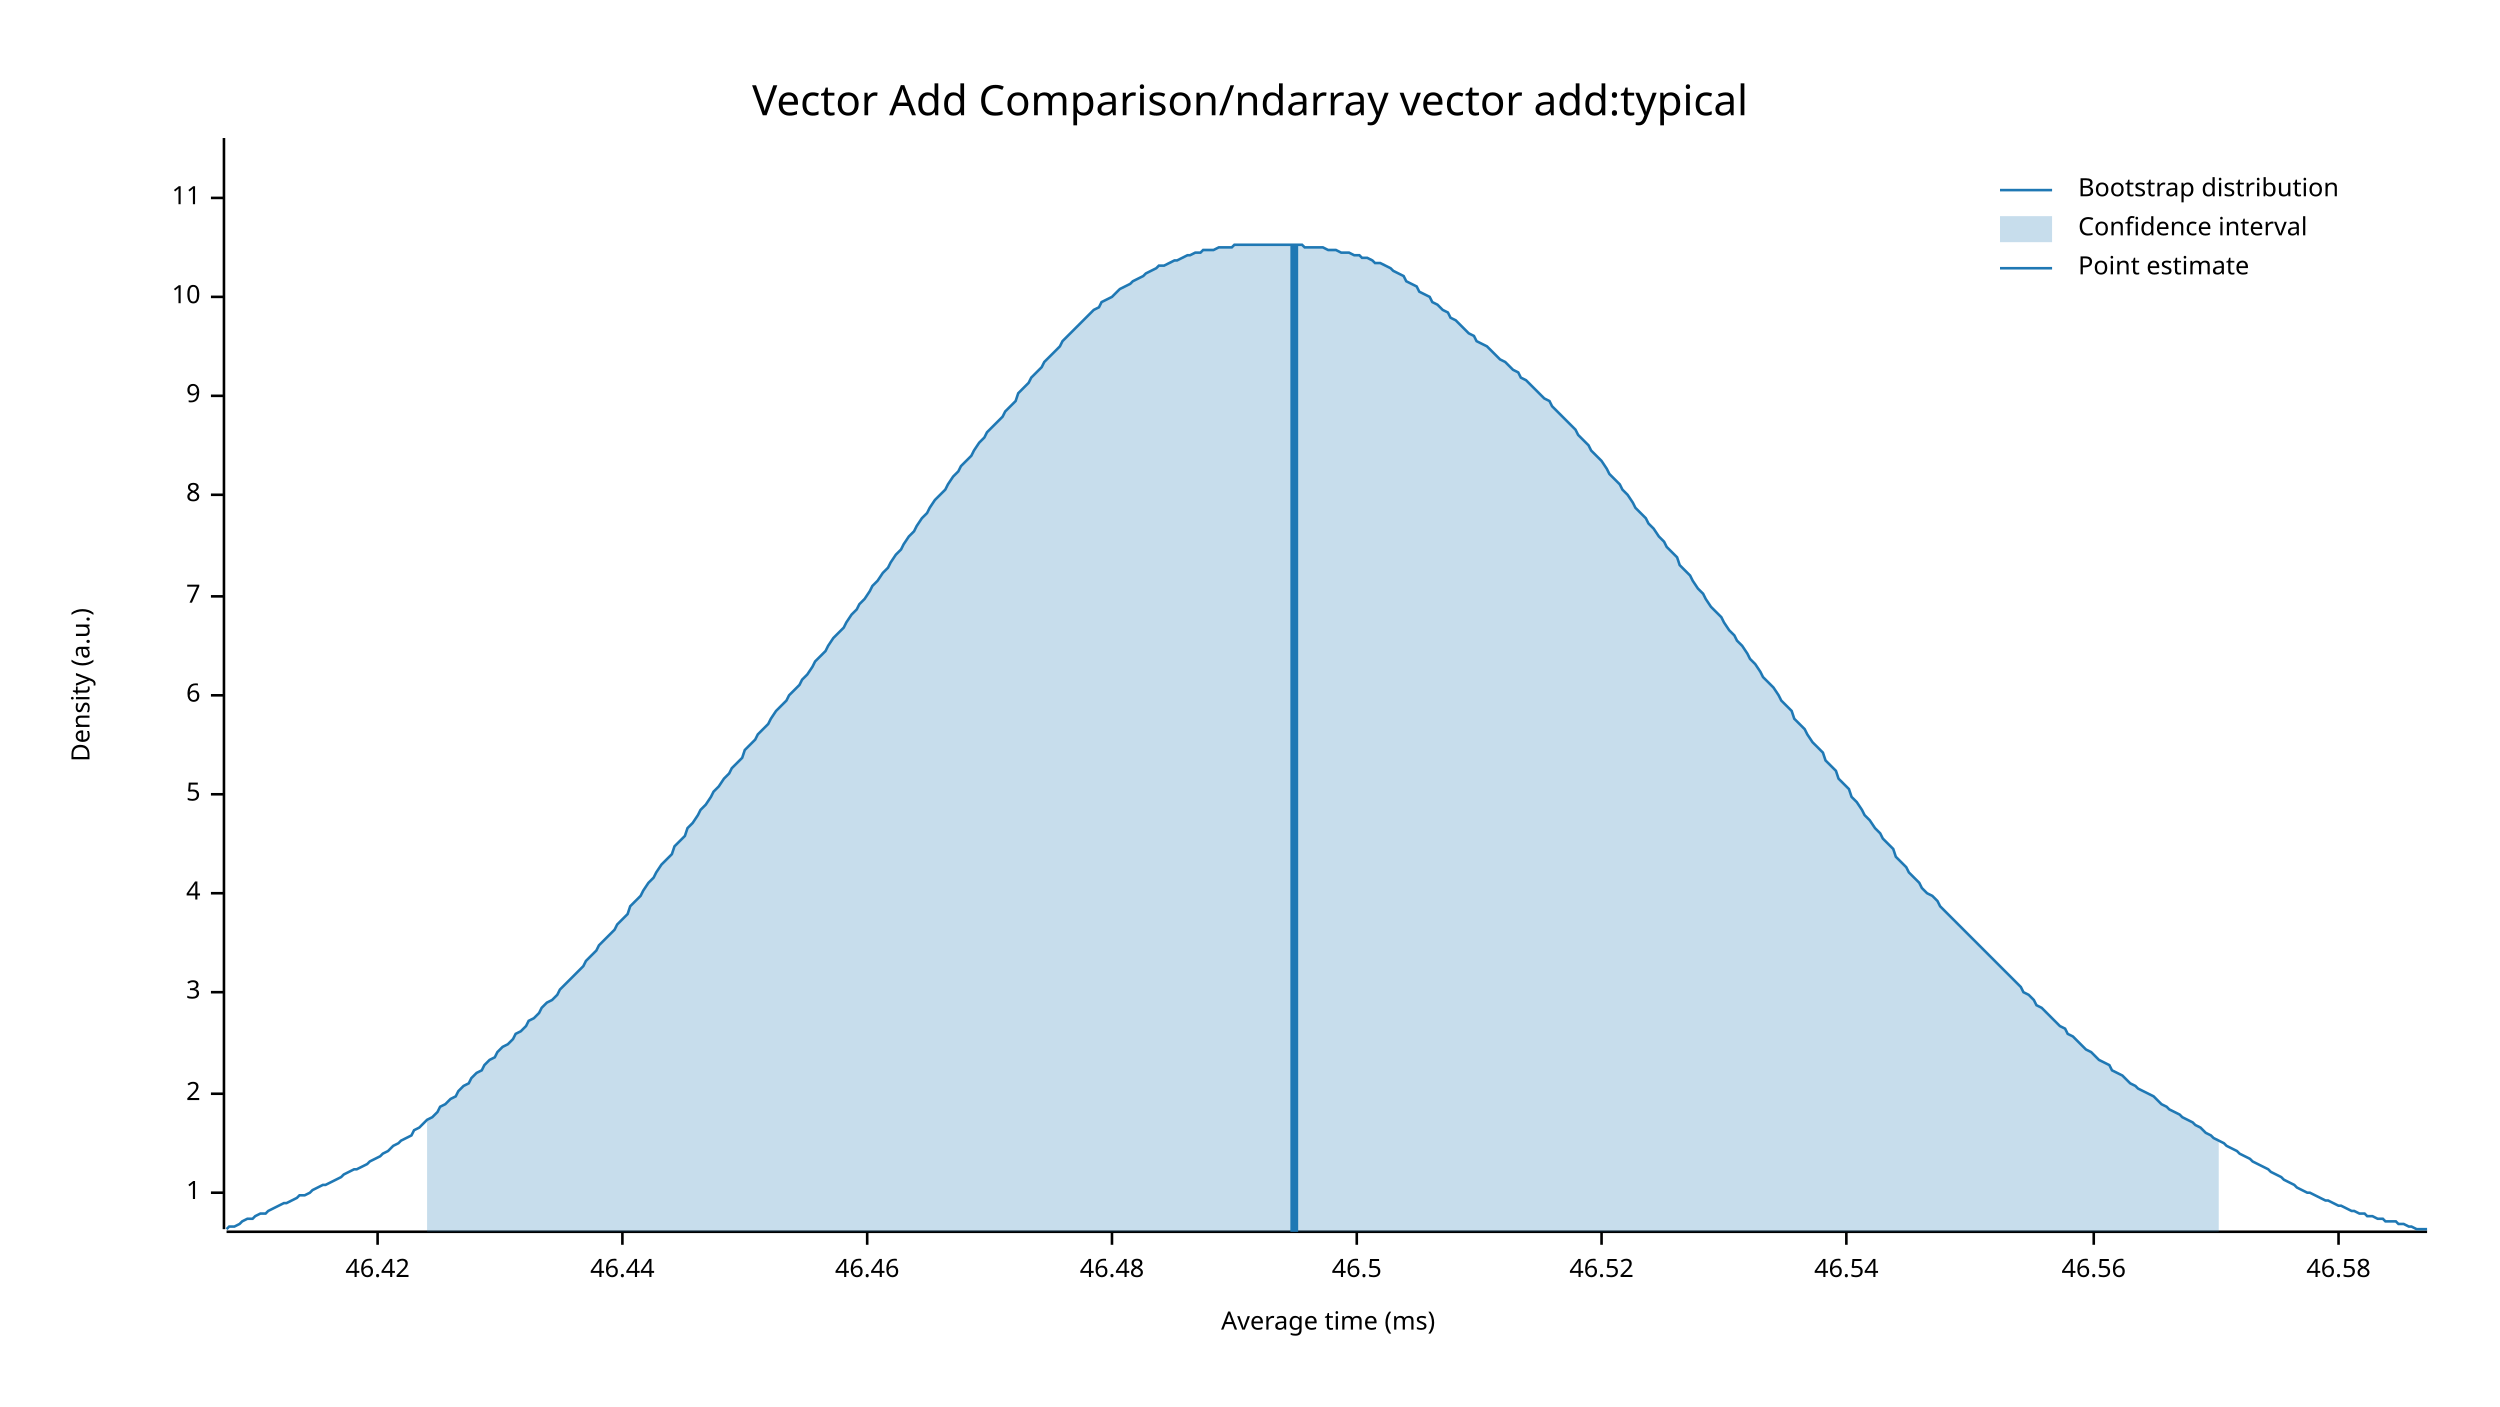
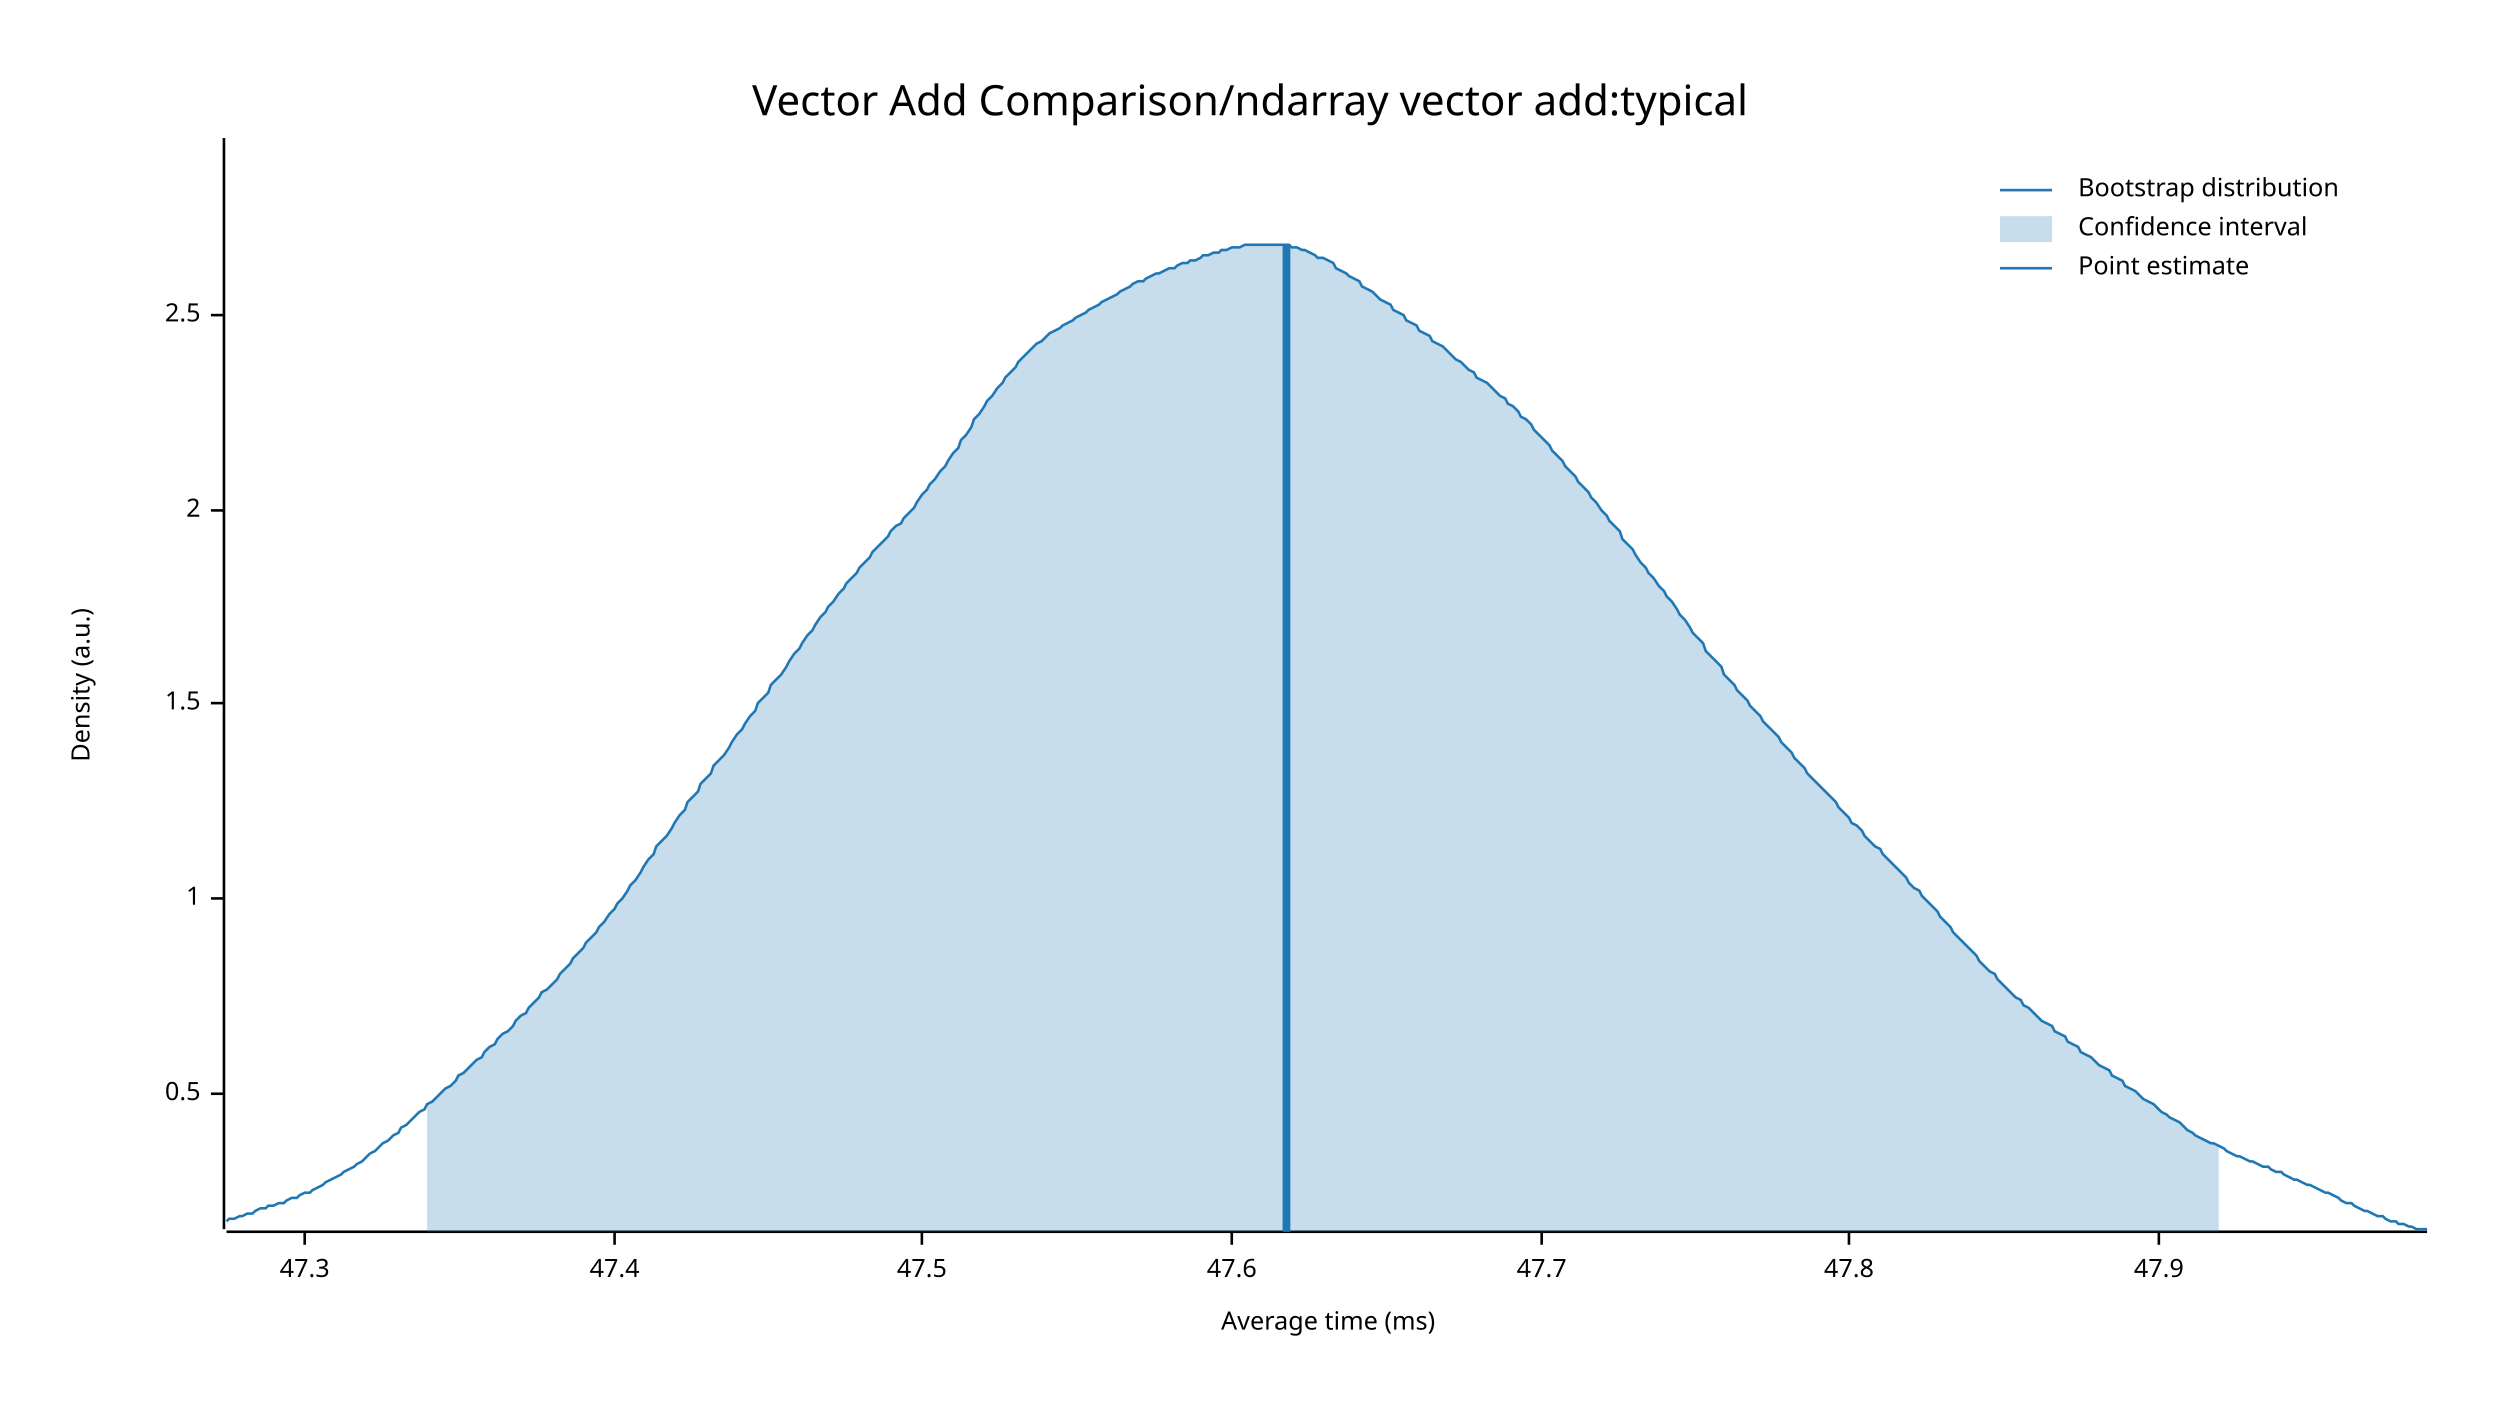
<svg xmlns="http://www.w3.org/2000/svg" width="960" height="540" viewBox="0 0 960 540">
  <text x="480" y="32" dy="0.76em" text-anchor="middle" font-family="sans-serif" font-size="16.129" opacity="1" fill="#000000">
Vector Add Comparison/ndarray vector add:typical
</text>
  <text x="27" y="263" dy="0.76em" text-anchor="middle" font-family="sans-serif" font-size="9.677" opacity="1" fill="#000000" transform="rotate(270, 27, 263)">
Density (a.u.)
</text>
  <text x="510" y="513" dy="-0.5ex" text-anchor="middle" font-family="sans-serif" font-size="9.677" opacity="1" fill="#000000">
Average time (ms)
</text>
  <polyline fill="none" opacity="1" stroke="#000000" stroke-width="1" points="86,53 86,472 " />
-   <text x="77" y="458" dy="0.5ex" text-anchor="end" font-family="sans-serif" font-size="9.677" opacity="1" fill="#000000">
+   <text x="77" y="420" dy="0.5ex" text-anchor="end" font-family="sans-serif" font-size="9.677" opacity="1" fill="#000000">
+ 0.5
+ </text>
+   <polyline fill="none" opacity="1" stroke="#000000" stroke-width="1" points="81,420 86,420 " />
+   <text x="77" y="345" dy="0.5ex" text-anchor="end" font-family="sans-serif" font-size="9.677" opacity="1" fill="#000000">
1
</text>
-   <polyline fill="none" opacity="1" stroke="#000000" stroke-width="1" points="81,458 86,458 " />
-   <text x="77" y="420" dy="0.5ex" text-anchor="end" font-family="sans-serif" font-size="9.677" opacity="1" fill="#000000">
+   <polyline fill="none" opacity="1" stroke="#000000" stroke-width="1" points="81,345 86,345 " />
+   <text x="77" y="270" dy="0.5ex" text-anchor="end" font-family="sans-serif" font-size="9.677" opacity="1" fill="#000000">
+ 1.5
+ </text>
+   <polyline fill="none" opacity="1" stroke="#000000" stroke-width="1" points="81,270 86,270 " />
+   <text x="77" y="196" dy="0.5ex" text-anchor="end" font-family="sans-serif" font-size="9.677" opacity="1" fill="#000000">
2
</text>
-   <polyline fill="none" opacity="1" stroke="#000000" stroke-width="1" points="81,420 86,420 " />
-   <text x="77" y="381" dy="0.5ex" text-anchor="end" font-family="sans-serif" font-size="9.677" opacity="1" fill="#000000">
- 3
+   <polyline fill="none" opacity="1" stroke="#000000" stroke-width="1" points="81,196 86,196 " />
+   <text x="77" y="121" dy="0.5ex" text-anchor="end" font-family="sans-serif" font-size="9.677" opacity="1" fill="#000000">
+ 2.5
</text>
-   <polyline fill="none" opacity="1" stroke="#000000" stroke-width="1" points="81,381 86,381 " />
-   <text x="77" y="343" dy="0.5ex" text-anchor="end" font-family="sans-serif" font-size="9.677" opacity="1" fill="#000000">
- 4
+   <polyline fill="none" opacity="1" stroke="#000000" stroke-width="1" points="81,121 86,121 " />
+   <polyline fill="none" opacity="1" stroke="#000000" stroke-width="1" points="87,473 932,473 " />
+   <text x="117" y="483" dy="0.76em" text-anchor="middle" font-family="sans-serif" font-size="9.677" opacity="1" fill="#000000">
+ 47.3
</text>
-   <polyline fill="none" opacity="1" stroke="#000000" stroke-width="1" points="81,343 86,343 " />
-   <text x="77" y="305" dy="0.5ex" text-anchor="end" font-family="sans-serif" font-size="9.677" opacity="1" fill="#000000">
- 5
+   <polyline fill="none" opacity="1" stroke="#000000" stroke-width="1" points="117,473 117,478 " />
+   <text x="236" y="483" dy="0.76em" text-anchor="middle" font-family="sans-serif" font-size="9.677" opacity="1" fill="#000000">
+ 47.4
</text>
-   <polyline fill="none" opacity="1" stroke="#000000" stroke-width="1" points="81,305 86,305 " />
-   <text x="77" y="267" dy="0.5ex" text-anchor="end" font-family="sans-serif" font-size="9.677" opacity="1" fill="#000000">
- 6
+   <polyline fill="none" opacity="1" stroke="#000000" stroke-width="1" points="236,473 236,478 " />
+   <text x="354" y="483" dy="0.76em" text-anchor="middle" font-family="sans-serif" font-size="9.677" opacity="1" fill="#000000">
+ 47.5
</text>
-   <polyline fill="none" opacity="1" stroke="#000000" stroke-width="1" points="81,267 86,267 " />
-   <text x="77" y="229" dy="0.5ex" text-anchor="end" font-family="sans-serif" font-size="9.677" opacity="1" fill="#000000">
- 7
+   <polyline fill="none" opacity="1" stroke="#000000" stroke-width="1" points="354,473 354,478 " />
+   <text x="473" y="483" dy="0.76em" text-anchor="middle" font-family="sans-serif" font-size="9.677" opacity="1" fill="#000000">
+ 47.6
</text>
-   <polyline fill="none" opacity="1" stroke="#000000" stroke-width="1" points="81,229 86,229 " />
-   <text x="77" y="190" dy="0.5ex" text-anchor="end" font-family="sans-serif" font-size="9.677" opacity="1" fill="#000000">
- 8
+   <polyline fill="none" opacity="1" stroke="#000000" stroke-width="1" points="473,473 473,478 " />
+   <text x="592" y="483" dy="0.76em" text-anchor="middle" font-family="sans-serif" font-size="9.677" opacity="1" fill="#000000">
+ 47.7
</text>
-   <polyline fill="none" opacity="1" stroke="#000000" stroke-width="1" points="81,190 86,190 " />
-   <text x="77" y="152" dy="0.5ex" text-anchor="end" font-family="sans-serif" font-size="9.677" opacity="1" fill="#000000">
- 9
+   <polyline fill="none" opacity="1" stroke="#000000" stroke-width="1" points="592,473 592,478 " />
+   <text x="710" y="483" dy="0.76em" text-anchor="middle" font-family="sans-serif" font-size="9.677" opacity="1" fill="#000000">
+ 47.8
</text>
-   <polyline fill="none" opacity="1" stroke="#000000" stroke-width="1" points="81,152 86,152 " />
-   <text x="77" y="114" dy="0.5ex" text-anchor="end" font-family="sans-serif" font-size="9.677" opacity="1" fill="#000000">
- 10
+   <polyline fill="none" opacity="1" stroke="#000000" stroke-width="1" points="710,473 710,478 " />
+   <text x="829" y="483" dy="0.76em" text-anchor="middle" font-family="sans-serif" font-size="9.677" opacity="1" fill="#000000">
+ 47.9
</text>
-   <polyline fill="none" opacity="1" stroke="#000000" stroke-width="1" points="81,114 86,114 " />
-   <text x="77" y="76" dy="0.5ex" text-anchor="end" font-family="sans-serif" font-size="9.677" opacity="1" fill="#000000">
- 11
- </text>
-   <polyline fill="none" opacity="1" stroke="#000000" stroke-width="1" points="81,76 86,76 " />
-   <polyline fill="none" opacity="1" stroke="#000000" stroke-width="1" points="87,473 932,473 " />
-   <text x="145" y="483" dy="0.76em" text-anchor="middle" font-family="sans-serif" font-size="9.677" opacity="1" fill="#000000">
- 46.42
- </text>
-   <polyline fill="none" opacity="1" stroke="#000000" stroke-width="1" points="145,473 145,478 " />
-   <text x="239" y="483" dy="0.76em" text-anchor="middle" font-family="sans-serif" font-size="9.677" opacity="1" fill="#000000">
- 46.44
- </text>
-   <polyline fill="none" opacity="1" stroke="#000000" stroke-width="1" points="239,473 239,478 " />
-   <text x="333" y="483" dy="0.76em" text-anchor="middle" font-family="sans-serif" font-size="9.677" opacity="1" fill="#000000">
- 46.46
- </text>
-   <polyline fill="none" opacity="1" stroke="#000000" stroke-width="1" points="333,473 333,478 " />
-   <text x="427" y="483" dy="0.76em" text-anchor="middle" font-family="sans-serif" font-size="9.677" opacity="1" fill="#000000">
- 46.48
- </text>
-   <polyline fill="none" opacity="1" stroke="#000000" stroke-width="1" points="427,473 427,478 " />
-   <text x="521" y="483" dy="0.76em" text-anchor="middle" font-family="sans-serif" font-size="9.677" opacity="1" fill="#000000">
- 46.5
- </text>
-   <polyline fill="none" opacity="1" stroke="#000000" stroke-width="1" points="521,473 521,478 " />
-   <text x="615" y="483" dy="0.76em" text-anchor="middle" font-family="sans-serif" font-size="9.677" opacity="1" fill="#000000">
- 46.52
- </text>
-   <polyline fill="none" opacity="1" stroke="#000000" stroke-width="1" points="615,473 615,478 " />
-   <text x="709" y="483" dy="0.76em" text-anchor="middle" font-family="sans-serif" font-size="9.677" opacity="1" fill="#000000">
- 46.54
- </text>
-   <polyline fill="none" opacity="1" stroke="#000000" stroke-width="1" points="709,473 709,478 " />
-   <text x="804" y="483" dy="0.76em" text-anchor="middle" font-family="sans-serif" font-size="9.677" opacity="1" fill="#000000">
- 46.56
- </text>
-   <polyline fill="none" opacity="1" stroke="#000000" stroke-width="1" points="804,473 804,478 " />
-   <text x="898" y="483" dy="0.76em" text-anchor="middle" font-family="sans-serif" font-size="9.677" opacity="1" fill="#000000">
- 46.58
- </text>
-   <polyline fill="none" opacity="1" stroke="#000000" stroke-width="1" points="898,473 898,478 " />
-   <polyline fill="none" opacity="1" stroke="#1F78B4" stroke-width="1" points="87,472 88,471 90,471 92,470 93,469 95,468 97,468 98,467 100,466 102,466 103,465 105,464 107,463 109,462 110,462 112,461 114,460 115,459 117,459 119,458 120,457 122,456 124,455 125,455 127,454 129,453 131,452 132,451 134,450 136,449 137,449 139,448 141,447 142,446 144,445 146,444 147,443 149,442 151,440 153,439 154,438 156,437 158,436 159,434 161,433 163,431 164,430 166,429 168,427 169,425 171,424 173,422 175,421 176,419 178,417 180,416 181,414 183,412 185,411 186,409 188,407 190,406 191,404 193,402 195,401 197,399 198,397 200,396 202,394 203,392 205,391 207,389 208,387 210,385 212,384 214,382 215,380 217,378 219,376 220,375 222,373 224,371 225,369 227,367 229,365 230,363 232,361 234,359 236,357 237,355 239,353 241,351 242,348 244,346 246,344 247,342 249,339 251,337 252,335 254,332 256,330 258,328 259,325 261,323 263,321 264,318 266,316 268,313 269,311 271,309 273,306 274,304 276,302 278,299 280,297 281,295 283,293 285,291 286,288 288,286 290,284 291,282 293,280 295,278 296,276 298,273 300,271 302,269 303,267 305,265 307,263 308,261 310,259 312,256 313,254 315,252 317,250 318,248 320,245 322,243 324,241 325,239 327,236 329,234 330,232 332,230 334,227 335,225 337,223 339,220 341,218 342,216 344,213 346,211 347,209 349,206 351,204 352,202 354,199 356,197 357,195 359,192 361,190 363,188 364,186 366,183 368,181 369,179 371,177 373,175 374,173 376,170 378,168 379,166 381,164 383,162 385,160 386,158 388,156 390,154 391,151 393,149 395,147 396,145 398,143 400,141 401,139 403,137 405,135 407,133 408,131 410,129 412,127 413,126 415,124 417,122 418,121 420,119 422,118 423,116 425,115 427,114 429,112 430,111 432,110 434,109 435,108 437,107 439,106 440,105 442,104 444,103 445,102 447,102 449,101 451,100 452,100 454,99 456,98 457,98 459,97 461,97 462,96 464,96 466,96 468,95 469,95 471,95 473,95 474,94 476,94 478,94 479,94 481,94 483,94 484,94 486,94 488,94 490,94 491,94 493,94 495,94 496,94 498,94 500,94 501,95 503,95 505,95 506,95 508,95 510,96 512,96 513,96 515,97 517,97 518,97 520,98 522,98 523,99 525,99 527,100 528,101 530,101 532,102 534,103 535,104 537,105 539,106 540,108 542,109 544,110 545,112 547,113 549,114 550,116 552,117 554,119 556,120 557,122 559,123 561,125 562,126 564,128 566,129 567,131 569,132 571,133 573,135 574,136 576,138 578,139 579,140 581,142 583,143 584,145 586,146 588,148 589,149 591,151 593,153 595,154 596,156 598,158 600,160 601,161 603,163 605,165 606,167 608,169 610,171 611,173 613,175 615,177 617,180 618,182 620,184 622,186 623,188 625,190 627,193 628,195 630,197 632,199 633,201 635,203 637,206 639,208 640,210 642,212 644,214 645,217 647,219 649,221 650,223 652,226 654,228 655,230 657,233 659,235 661,237 662,239 664,242 666,244 667,246 669,248 671,251 672,253 674,255 676,258 677,260 679,262 681,264 683,267 684,269 686,271 688,273 689,276 691,278 693,280 694,282 696,285 698,287 700,289 701,292 703,294 705,296 706,299 708,301 710,303 711,306 713,308 715,311 716,313 718,315 720,318 722,320 723,322 725,324 727,326 728,329 730,331 732,333 733,335 735,337 737,339 738,341 740,343 742,344 744,346 745,348 747,350 749,352 750,353 752,355 754,357 755,358 757,360 759,362 760,363 762,365 764,367 766,369 767,370 769,372 771,374 772,375 774,377 776,379 777,381 779,382 781,384 782,386 784,387 786,389 788,391 789,392 791,394 793,395 794,397 796,398 798,400 799,401 801,403 803,404 804,405 806,407 808,408 810,409 811,411 813,412 815,413 816,414 818,416 820,417 821,418 823,419 825,420 827,421 828,422 830,424 832,425 833,426 835,427 837,428 838,429 840,430 842,431 843,432 845,433 847,435 849,436 850,437 852,438 854,439 855,440 857,441 859,442 860,443 862,444 864,445 865,446 867,447 869,448 871,449 872,450 874,451 876,452 877,453 879,454 881,455 882,456 884,457 886,458 887,458 889,459 891,460 893,461 894,461 896,462 898,463 899,463 901,464 903,465 904,465 906,466 908,466 909,467 911,467 913,468 915,468 916,469 918,469 920,469 921,470 923,470 925,471 926,471 928,472 930,472 932,472 " />
-   <polygon opacity="0.25" fill="#1F78B4" points="164,430 166,429 168,427 169,425 171,424 173,422 175,421 176,419 178,417 180,416 181,414 183,412 185,411 186,409 188,407 190,406 191,404 193,402 195,401 197,399 198,397 200,396 202,394 203,392 205,391 207,389 208,387 210,385 212,384 214,382 215,380 217,378 219,376 220,375 222,373 224,371 225,369 227,367 229,365 230,363 232,361 234,359 236,357 237,355 239,353 241,351 242,348 244,346 246,344 247,342 249,339 251,337 252,335 254,332 256,330 258,328 259,325 261,323 263,321 264,318 266,316 268,313 269,311 271,309 273,306 274,304 276,302 278,299 280,297 281,295 283,293 285,291 286,288 288,286 290,284 291,282 293,280 295,278 296,276 298,273 300,271 302,269 303,267 305,265 307,263 308,261 310,259 312,256 313,254 315,252 317,250 318,248 320,245 322,243 324,241 325,239 327,236 329,234 330,232 332,230 334,227 335,225 337,223 339,220 341,218 342,216 344,213 346,211 347,209 349,206 351,204 352,202 354,199 356,197 357,195 359,192 361,190 363,188 364,186 366,183 368,181 369,179 371,177 373,175 374,173 376,170 378,168 379,166 381,164 383,162 385,160 386,158 388,156 390,154 391,151 393,149 395,147 396,145 398,143 400,141 401,139 403,137 405,135 407,133 408,131 410,129 412,127 413,126 415,124 417,122 418,121 420,119 422,118 423,116 425,115 427,114 429,112 430,111 432,110 434,109 435,108 437,107 439,106 440,105 442,104 444,103 445,102 447,102 449,101 451,100 452,100 454,99 456,98 457,98 459,97 461,97 462,96 464,96 466,96 468,95 469,95 471,95 473,95 474,94 476,94 478,94 479,94 481,94 483,94 484,94 486,94 488,94 490,94 491,94 493,94 495,94 496,94 498,94 500,94 501,95 503,95 505,95 506,95 508,95 510,96 512,96 513,96 515,97 517,97 518,97 520,98 522,98 523,99 525,99 527,100 528,101 530,101 532,102 534,103 535,104 537,105 539,106 540,108 542,109 544,110 545,112 547,113 549,114 550,116 552,117 554,119 556,120 557,122 559,123 561,125 562,126 564,128 566,129 567,131 569,132 571,133 573,135 574,136 576,138 578,139 579,140 581,142 583,143 584,145 586,146 588,148 589,149 591,151 593,153 595,154 596,156 598,158 600,160 601,161 603,163 605,165 606,167 608,169 610,171 611,173 613,175 615,177 617,180 618,182 620,184 622,186 623,188 625,190 627,193 628,195 630,197 632,199 633,201 635,203 637,206 639,208 640,210 642,212 644,214 645,217 647,219 649,221 650,223 652,226 654,228 655,230 657,233 659,235 661,237 662,239 664,242 666,244 667,246 669,248 671,251 672,253 674,255 676,258 677,260 679,262 681,264 683,267 684,269 686,271 688,273 689,276 691,278 693,280 694,282 696,285 698,287 700,289 701,292 703,294 705,296 706,299 708,301 710,303 711,306 713,308 715,311 716,313 718,315 720,318 722,320 723,322 725,324 727,326 728,329 730,331 732,333 733,335 735,337 737,339 738,341 740,343 742,344 744,346 745,348 747,350 749,352 750,353 752,355 754,357 755,358 757,360 759,362 760,363 762,365 764,367 766,369 767,370 769,372 771,374 772,375 774,377 776,379 777,381 779,382 781,384 782,386 784,387 786,389 788,391 789,392 791,394 793,395 794,397 796,398 798,400 799,401 801,403 803,404 804,405 806,407 808,408 810,409 811,411 813,412 815,413 816,414 818,416 820,417 821,418 823,419 825,420 827,421 828,422 830,424 832,425 833,426 835,427 837,428 838,429 840,430 842,431 843,432 845,433 847,435 849,436 850,437 852,438 852,473 164,473 " />
-   <polyline fill="none" opacity="1" stroke="#1F78B4" stroke-width="3" points="497,473 497,94 " />
+   <polyline fill="none" opacity="1" stroke="#000000" stroke-width="1" points="829,473 829,478 " />
+   <polyline fill="none" opacity="1" stroke="#1F78B4" stroke-width="1" points="87,469 88,468 90,468 92,467 93,467 95,466 97,466 98,465 100,464 102,464 103,463 105,463 107,462 109,462 110,461 112,460 114,460 115,459 117,458 119,458 120,457 122,456 124,455 125,454 127,453 129,452 131,451 132,450 134,449 136,448 137,447 139,446 141,444 142,443 144,442 146,440 147,439 149,438 151,436 153,435 154,433 156,432 158,430 159,429 161,427 163,426 164,424 166,423 168,421 169,420 171,418 173,417 175,415 176,413 178,412 180,410 181,409 183,407 185,406 186,404 188,402 190,401 191,399 193,397 195,396 197,394 198,392 200,390 202,389 203,387 205,385 207,383 208,381 210,380 212,378 214,376 215,374 217,372 219,370 220,368 222,366 224,364 225,362 227,360 229,358 230,356 232,354 234,351 236,349 237,347 239,345 241,342 242,340 244,338 246,335 247,333 249,330 251,328 252,325 254,323 256,321 258,318 259,316 261,313 263,311 264,308 266,306 268,304 269,301 271,299 273,297 274,294 276,292 278,290 280,287 281,285 283,282 285,280 286,278 288,275 290,273 291,270 293,268 295,266 296,263 298,261 300,259 302,256 303,254 305,251 307,249 308,247 310,244 312,242 313,240 315,237 317,235 318,233 320,231 322,228 324,226 325,224 327,222 329,220 330,218 332,216 334,214 335,212 337,210 339,208 341,206 342,204 344,202 346,201 347,199 349,197 351,195 352,193 354,190 356,188 357,186 359,184 361,181 363,179 364,177 366,174 368,172 369,169 371,167 373,164 374,161 376,159 378,156 379,154 381,152 383,149 385,147 386,145 388,143 390,141 391,139 393,137 395,135 396,134 398,132 400,131 401,130 403,128 405,127 407,126 408,125 410,124 412,123 413,122 415,121 417,120 418,119 420,118 422,117 423,116 425,115 427,114 429,113 430,112 432,111 434,110 435,109 437,108 439,108 440,107 442,106 444,105 445,105 447,104 449,103 451,103 452,102 454,101 456,101 457,100 459,100 461,99 462,98 464,98 466,97 468,97 469,96 471,96 473,95 474,95 476,95 478,94 479,94 481,94 483,94 484,94 486,94 488,94 490,94 491,94 493,94 495,94 496,95 498,95 500,96 501,96 503,97 505,98 506,99 508,99 510,100 512,101 513,103 515,104 517,105 518,106 520,107 522,108 523,110 525,111 527,112 528,113 530,115 532,116 534,117 535,119 537,120 539,121 540,123 542,124 544,125 545,127 547,128 549,129 550,131 552,132 554,133 556,135 557,136 559,138 561,139 562,140 564,142 566,143 567,145 569,146 571,147 573,149 574,150 576,152 578,153 579,155 581,156 583,158 584,160 586,161 588,163 589,165 591,167 593,169 595,171 596,173 598,175 600,177 601,179 603,181 605,183 606,185 608,187 610,189 611,191 613,193 615,196 617,198 618,200 620,202 622,204 623,207 625,209 627,211 628,213 630,216 632,218 633,220 635,222 637,225 639,227 640,229 642,231 644,234 645,236 647,238 649,241 650,243 652,245 654,247 655,250 657,252 659,254 661,256 662,259 664,261 666,263 667,265 669,267 671,269 672,271 674,273 676,275 677,277 679,279 681,281 683,283 684,285 686,287 688,289 689,291 691,293 693,295 694,297 696,299 698,301 700,303 701,304 703,306 705,308 706,310 708,312 710,314 711,316 713,317 715,319 716,321 718,323 720,325 722,326 723,328 725,330 727,332 728,333 730,335 732,337 733,339 735,341 737,342 738,344 740,346 742,348 744,350 745,352 747,354 749,356 750,358 752,360 754,362 755,363 757,365 759,367 760,369 762,371 764,373 766,374 767,376 769,378 771,380 772,381 774,383 776,384 777,386 779,387 781,389 782,390 784,392 786,393 788,394 789,396 791,397 793,398 794,400 796,401 798,402 799,404 801,405 803,406 804,407 806,409 808,410 810,411 811,413 813,414 815,415 816,417 818,418 820,419 821,420 823,422 825,423 827,424 828,425 830,427 832,428 833,429 835,430 837,431 838,432 840,434 842,435 843,436 845,437 847,438 849,439 850,439 852,440 854,441 855,442 857,443 859,444 860,444 862,445 864,446 865,446 867,447 869,448 871,448 872,449 874,450 876,450 877,451 879,452 881,453 882,453 884,454 886,455 887,455 889,456 891,457 893,458 894,458 896,459 898,460 899,461 901,462 903,462 904,463 906,464 908,465 909,465 911,466 913,467 915,467 916,468 918,469 920,469 921,470 923,470 925,471 926,471 928,472 930,472 932,472 " />
+   <polygon opacity="0.25" fill="#1F78B4" points="164,424 166,423 168,421 169,420 171,418 173,417 175,415 176,413 178,412 180,410 181,409 183,407 185,406 186,404 188,402 190,401 191,399 193,397 195,396 197,394 198,392 200,390 202,389 203,387 205,385 207,383 208,381 210,380 212,378 214,376 215,374 217,372 219,370 220,368 222,366 224,364 225,362 227,360 229,358 230,356 232,354 234,351 236,349 237,347 239,345 241,342 242,340 244,338 246,335 247,333 249,330 251,328 252,325 254,323 256,321 258,318 259,316 261,313 263,311 264,308 266,306 268,304 269,301 271,299 273,297 274,294 276,292 278,290 280,287 281,285 283,282 285,280 286,278 288,275 290,273 291,270 293,268 295,266 296,263 298,261 300,259 302,256 303,254 305,251 307,249 308,247 310,244 312,242 313,240 315,237 317,235 318,233 320,231 322,228 324,226 325,224 327,222 329,220 330,218 332,216 334,214 335,212 337,210 339,208 341,206 342,204 344,202 346,201 347,199 349,197 351,195 352,193 354,190 356,188 357,186 359,184 361,181 363,179 364,177 366,174 368,172 369,169 371,167 373,164 374,161 376,159 378,156 379,154 381,152 383,149 385,147 386,145 388,143 390,141 391,139 393,137 395,135 396,134 398,132 400,131 401,130 403,128 405,127 407,126 408,125 410,124 412,123 413,122 415,121 417,120 418,119 420,118 422,117 423,116 425,115 427,114 429,113 430,112 432,111 434,110 435,109 437,108 439,108 440,107 442,106 444,105 445,105 447,104 449,103 451,103 452,102 454,101 456,101 457,100 459,100 461,99 462,98 464,98 466,97 468,97 469,96 471,96 473,95 474,95 476,95 478,94 479,94 481,94 483,94 484,94 486,94 488,94 490,94 491,94 493,94 495,94 496,95 498,95 500,96 501,96 503,97 505,98 506,99 508,99 510,100 512,101 513,103 515,104 517,105 518,106 520,107 522,108 523,110 525,111 527,112 528,113 530,115 532,116 534,117 535,119 537,120 539,121 540,123 542,124 544,125 545,127 547,128 549,129 550,131 552,132 554,133 556,135 557,136 559,138 561,139 562,140 564,142 566,143 567,145 569,146 571,147 573,149 574,150 576,152 578,153 579,155 581,156 583,158 584,160 586,161 588,163 589,165 591,167 593,169 595,171 596,173 598,175 600,177 601,179 603,181 605,183 606,185 608,187 610,189 611,191 613,193 615,196 617,198 618,200 620,202 622,204 623,207 625,209 627,211 628,213 630,216 632,218 633,220 635,222 637,225 639,227 640,229 642,231 644,234 645,236 647,238 649,241 650,243 652,245 654,247 655,250 657,252 659,254 661,256 662,259 664,261 666,263 667,265 669,267 671,269 672,271 674,273 676,275 677,277 679,279 681,281 683,283 684,285 686,287 688,289 689,291 691,293 693,295 694,297 696,299 698,301 700,303 701,304 703,306 705,308 706,310 708,312 710,314 711,316 713,317 715,319 716,321 718,323 720,325 722,326 723,328 725,330 727,332 728,333 730,335 732,337 733,339 735,341 737,342 738,344 740,346 742,348 744,350 745,352 747,354 749,356 750,358 752,360 754,362 755,363 757,365 759,367 760,369 762,371 764,373 766,374 767,376 769,378 771,380 772,381 774,383 776,384 777,386 779,387 781,389 782,390 784,392 786,393 788,394 789,396 791,397 793,398 794,400 796,401 798,402 799,404 801,405 803,406 804,407 806,409 808,410 810,411 811,413 813,414 815,415 816,417 818,418 820,419 821,420 823,422 825,423 827,424 828,425 830,427 832,428 833,429 835,430 837,431 838,432 840,434 842,435 843,436 845,437 847,438 849,439 850,439 852,440 852,473 164,473 " />
+   <polyline fill="none" opacity="1" stroke="#1F78B4" stroke-width="3" points="494,473 494,94 " />
  <text x="798" y="68" dy="0.76em" text-anchor="start" font-family="sans-serif" font-size="9.677" opacity="1" fill="#000000">
Bootstrap distribution
</text>
  <text x="798" y="83" dy="0.76em" text-anchor="start" font-family="sans-serif" font-size="9.677" opacity="1" fill="#000000">
Confidence interval
</text>
  <text x="798" y="98" dy="0.76em" text-anchor="start" font-family="sans-serif" font-size="9.677" opacity="1" fill="#000000">
Point estimate
</text>
  <polyline fill="none" opacity="1" stroke="#1F78B4" stroke-width="1" points="768,73 788,73 " />
  <rect x="768" y="83" width="20" height="10" opacity="0.25" fill="#1F78B4" stroke="none" />
  <polyline fill="none" opacity="1" stroke="#1F78B4" stroke-width="1" points="768,103 788,103 " />
</svg>
